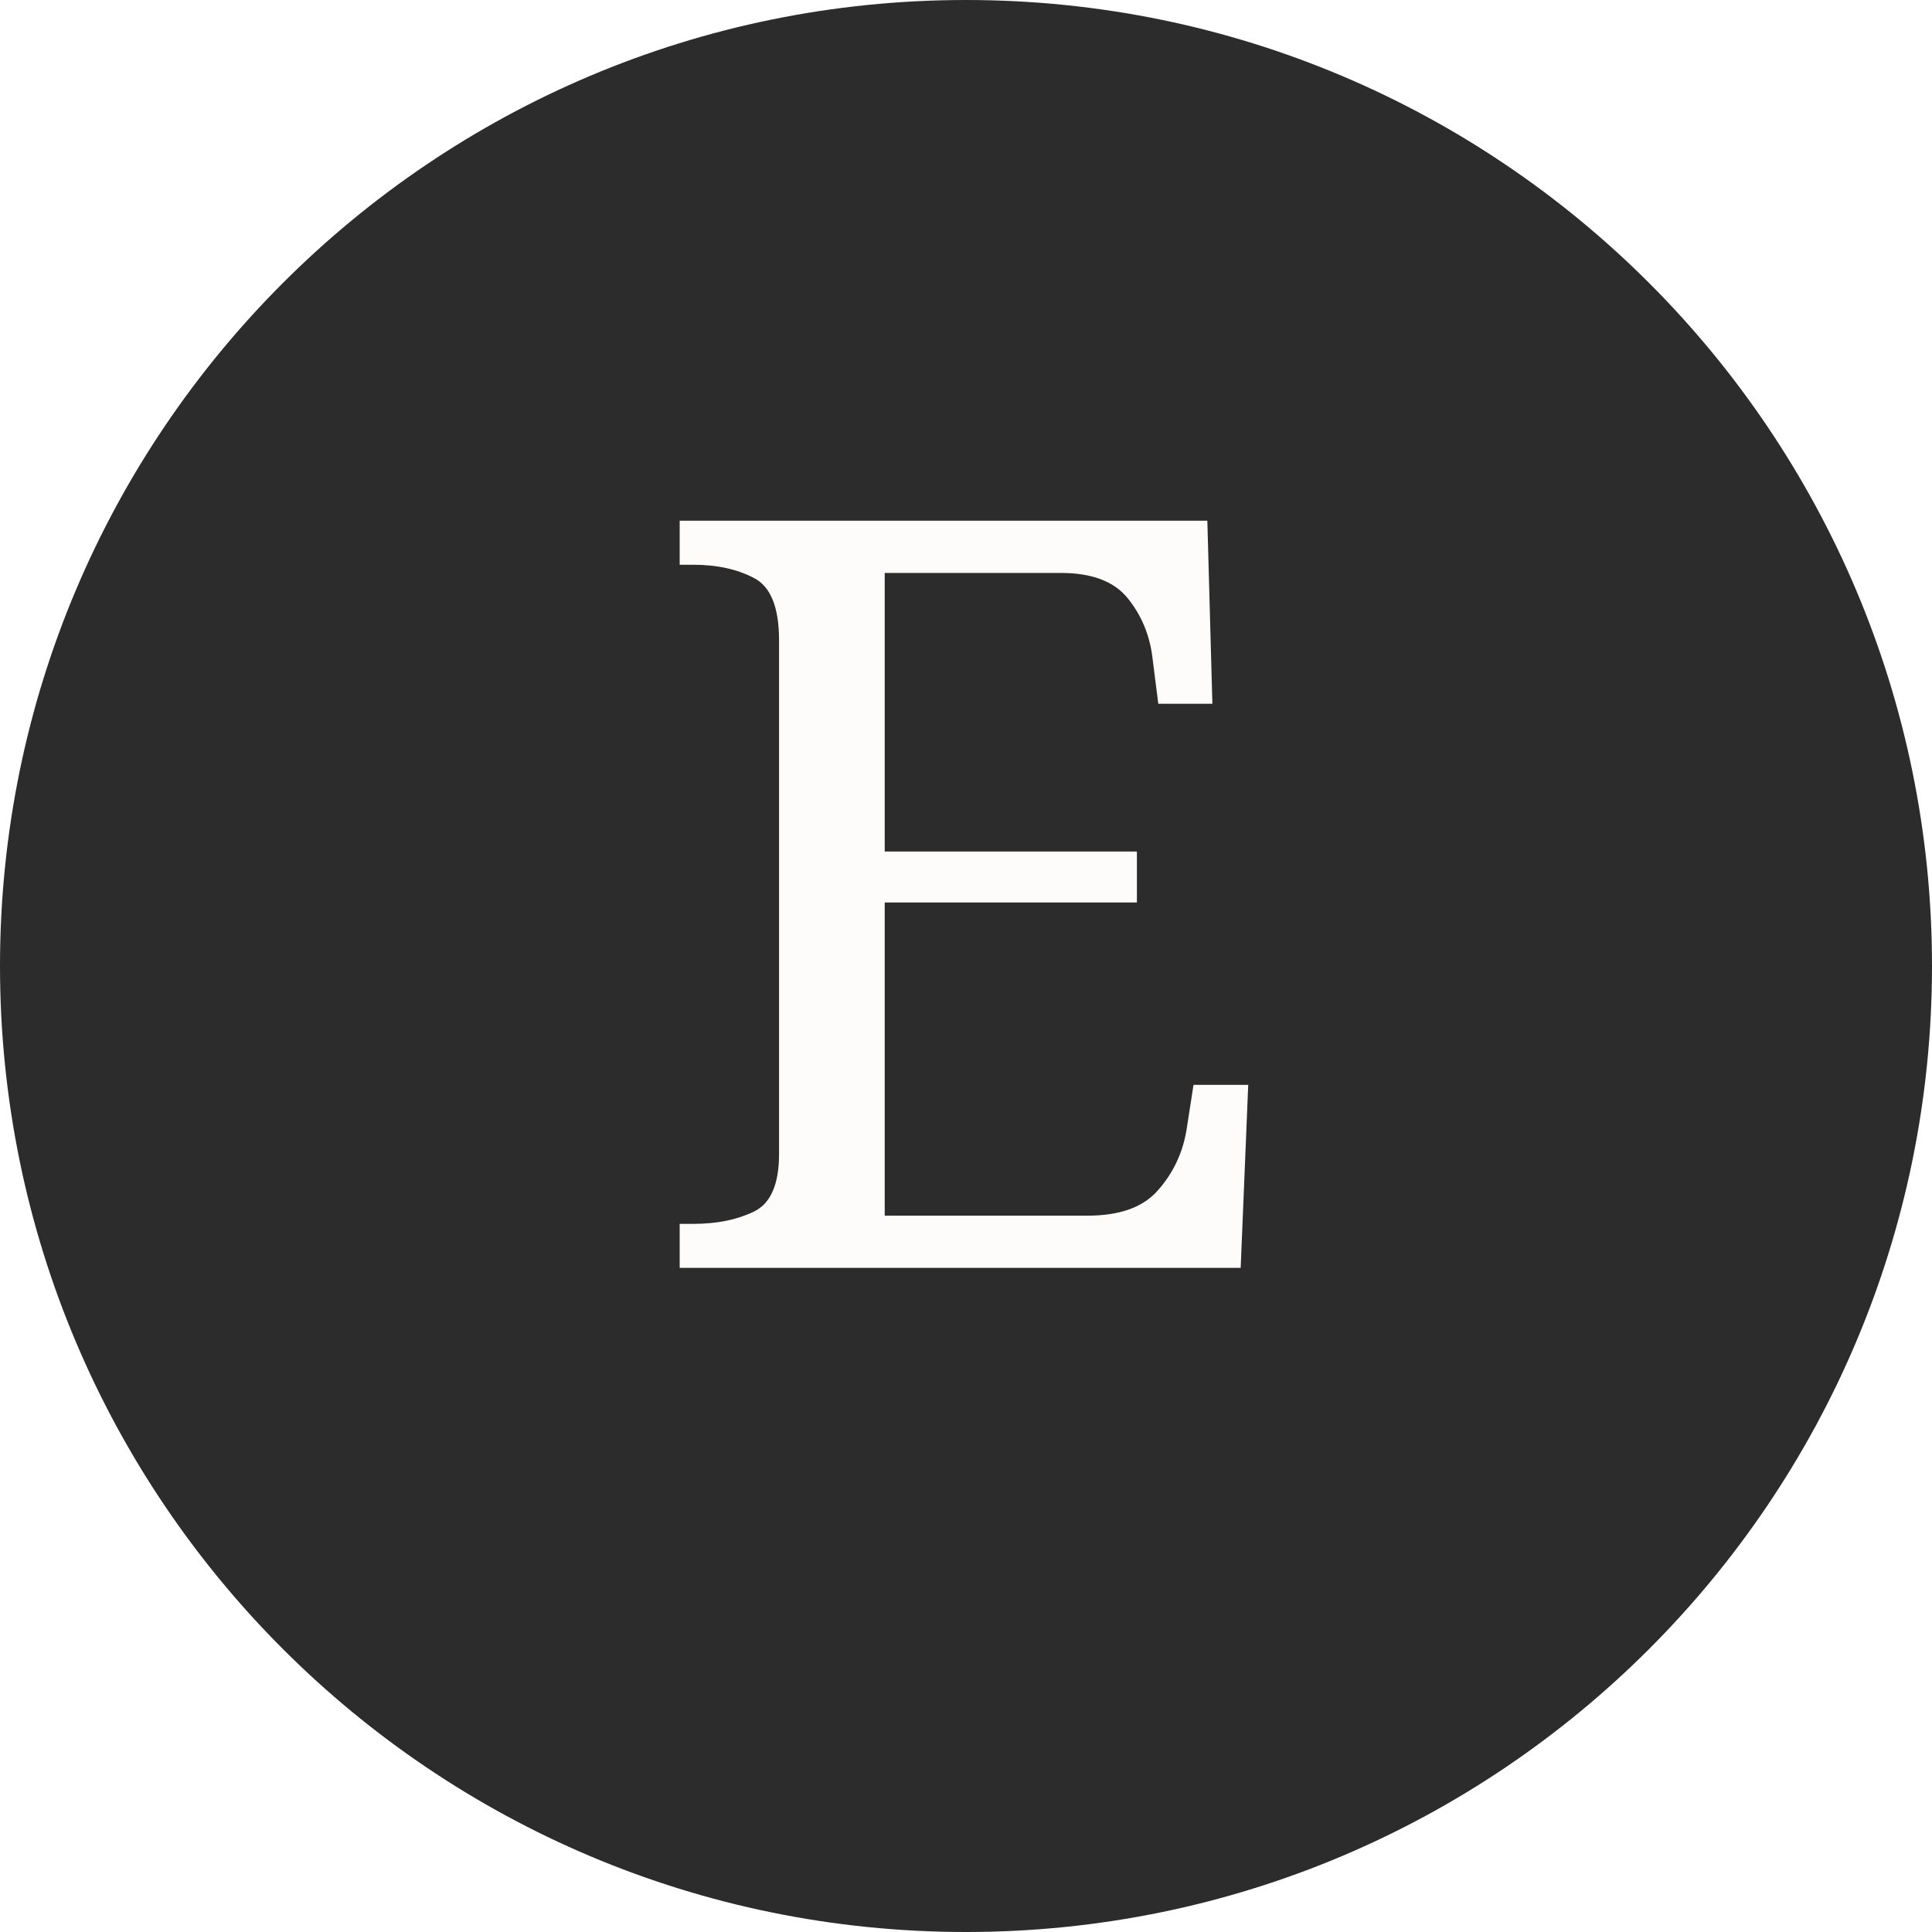
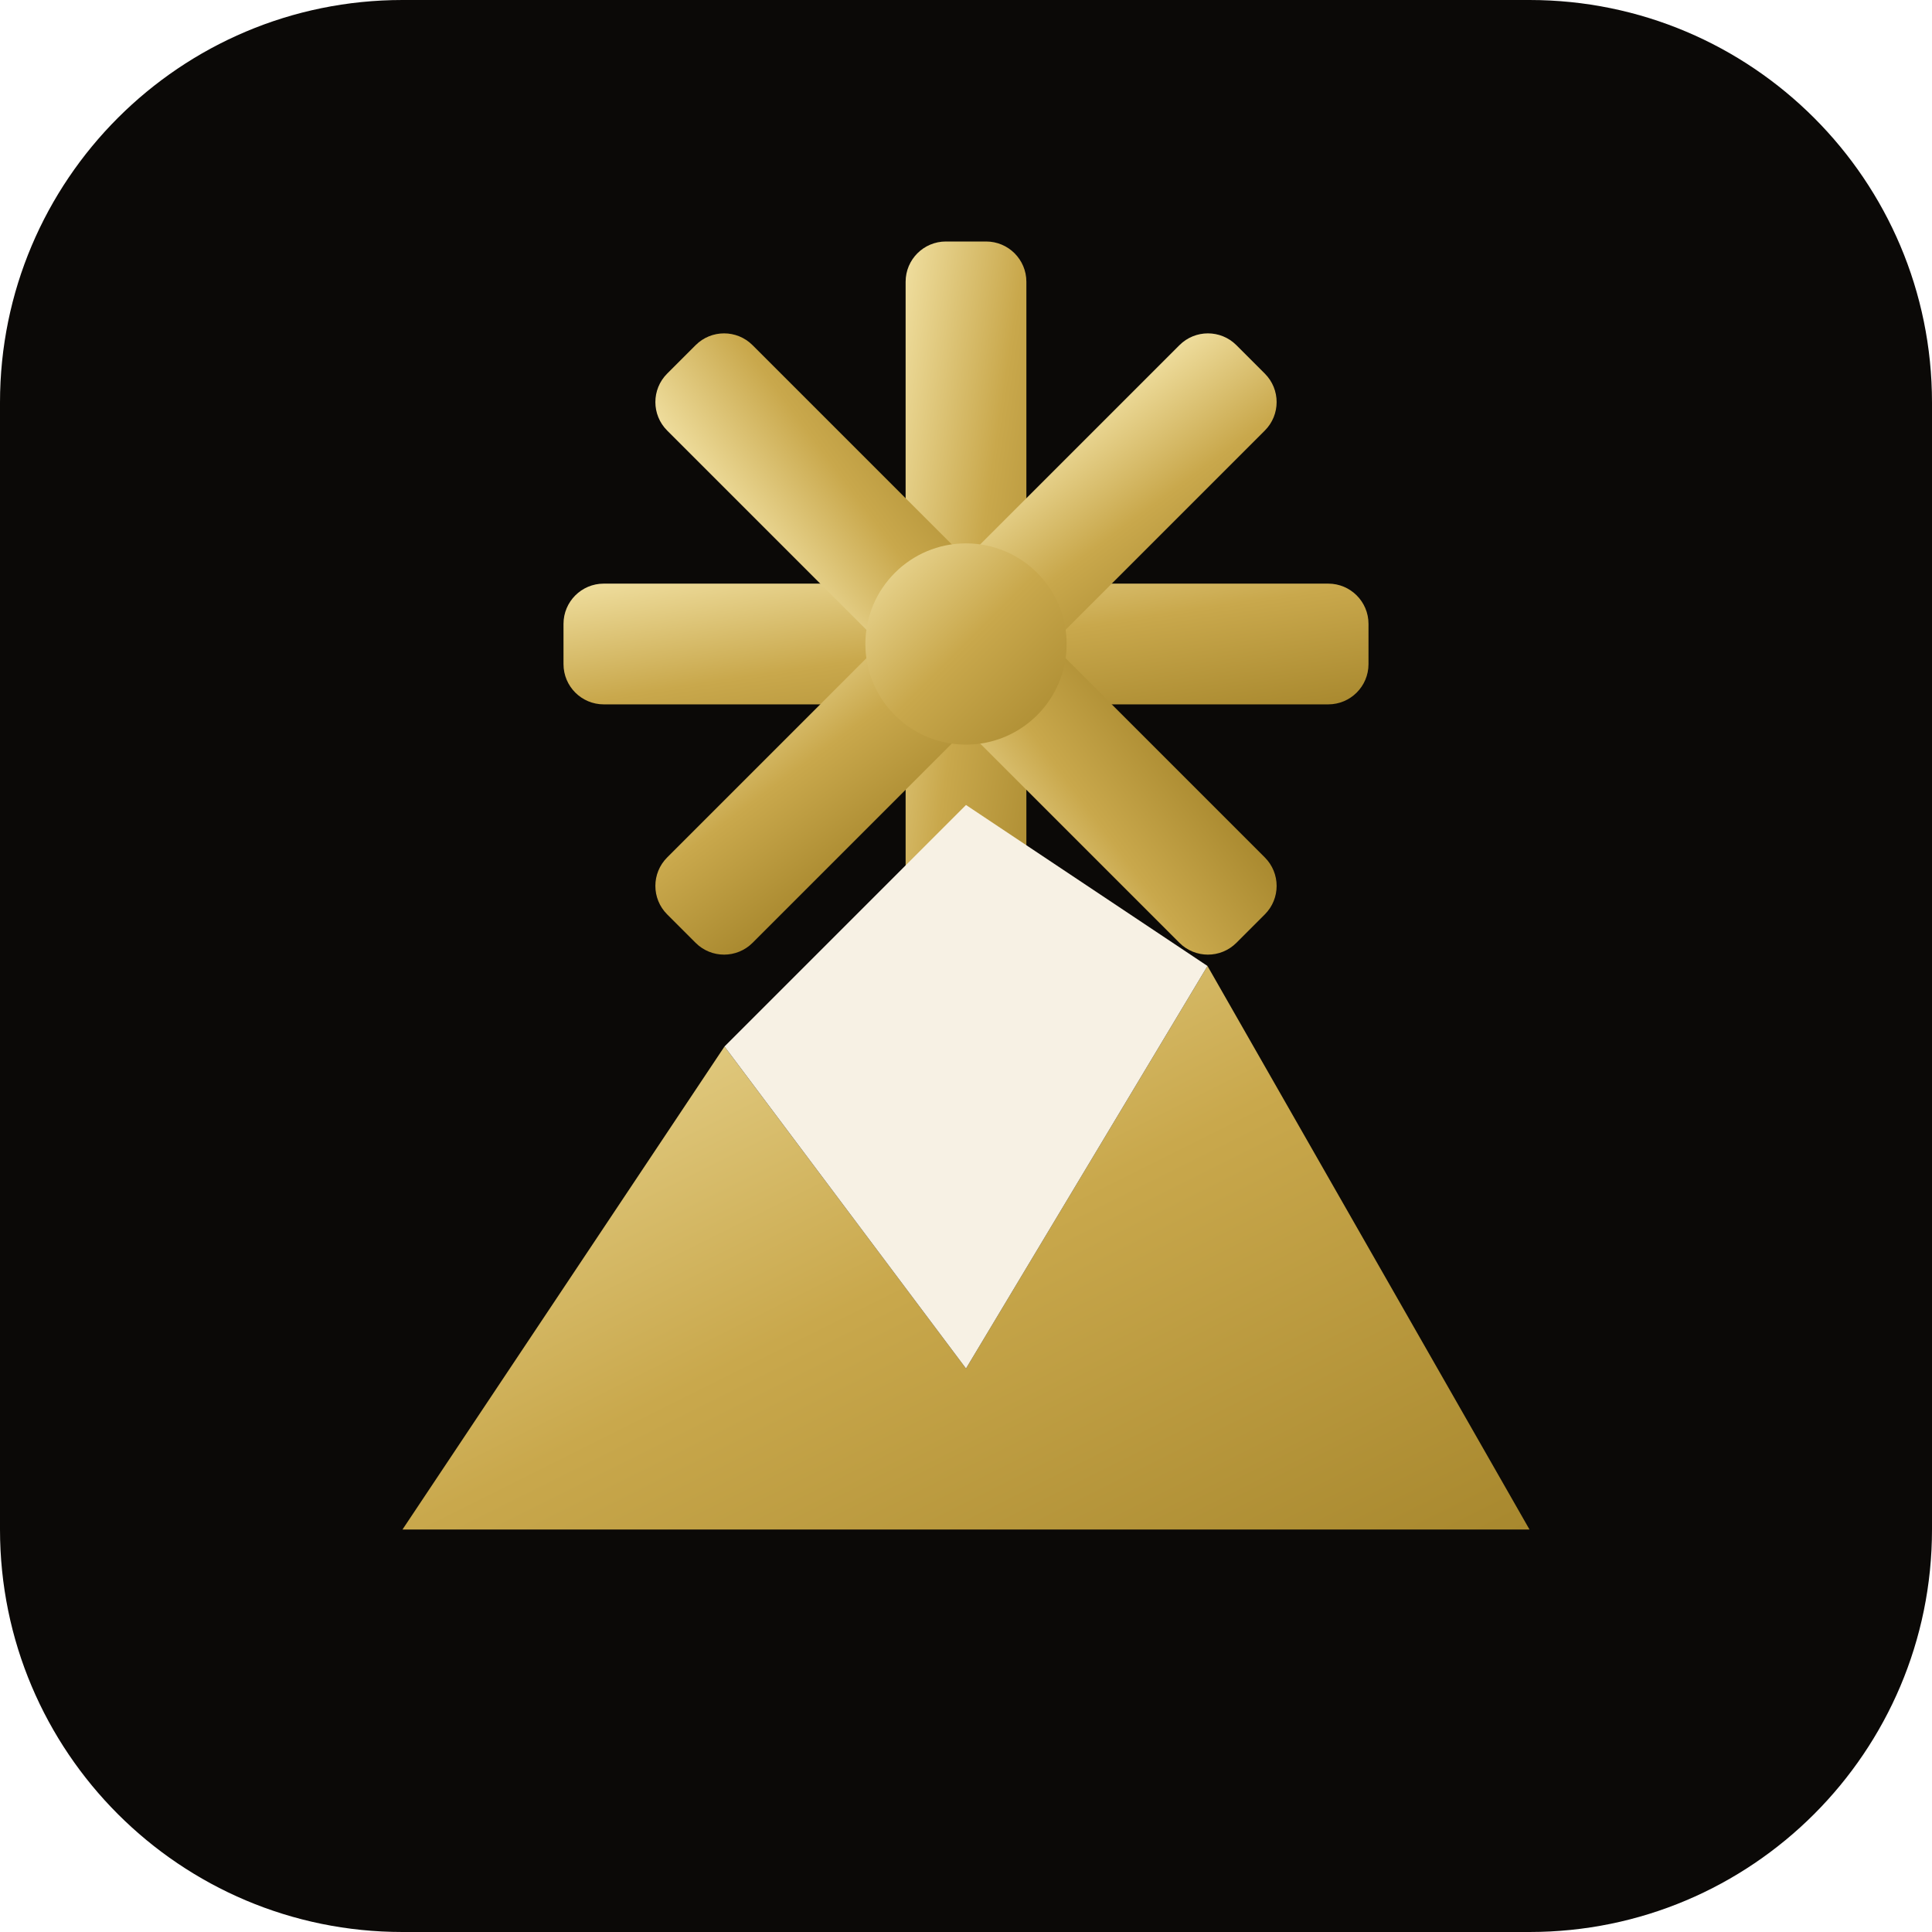
<svg xmlns="http://www.w3.org/2000/svg" viewBox="0 0 48 48" width="48" height="48">
-   <circle cx="24" cy="24" r="24" fill="#2C2C2C" />
-   <text x="24" y="31.5" text-anchor="middle" font-family="Georgia, serif" font-size="26" font-weight="400" fill="#FDFCFA">E</text>
+   <defs>
+     <linearGradient id="g" x1="0%" y1="0%" x2="100%" y2="100%">
+       <stop offset="0%" stop-color="#F0DFA0" />
+       <stop offset="50%" stop-color="#C9A84C" />
+       <stop offset="100%" stop-color="#A8882E" />
+     </linearGradient>
+   </defs>
+   <rect width="48" height="48" rx="10" fill="#0B0907" />
+   <g transform="translate(24 16)" fill="url(#g)">
+     <rect x="-1.5" y="-10" width="3" height="20" rx="1" />
+     <rect x="-10" y="-1.5" width="20" height="3" rx="1" />
+     <rect x="-1.5" y="-10" width="3" height="20" rx="1" transform="rotate(45)" />
+     <rect x="-1.5" y="-10" width="3" height="20" rx="1" transform="rotate(-45)" />
+     <circle r="2.5" />
+   </g>
+   <path d="M10 38 L18 26 L24 34 L30 24 L38 38 Z" fill="url(#g)" />
+   <path d="M18 26 L24 34 L30 24 L24 20 Z" fill="#F7F1E4" />
</svg>
